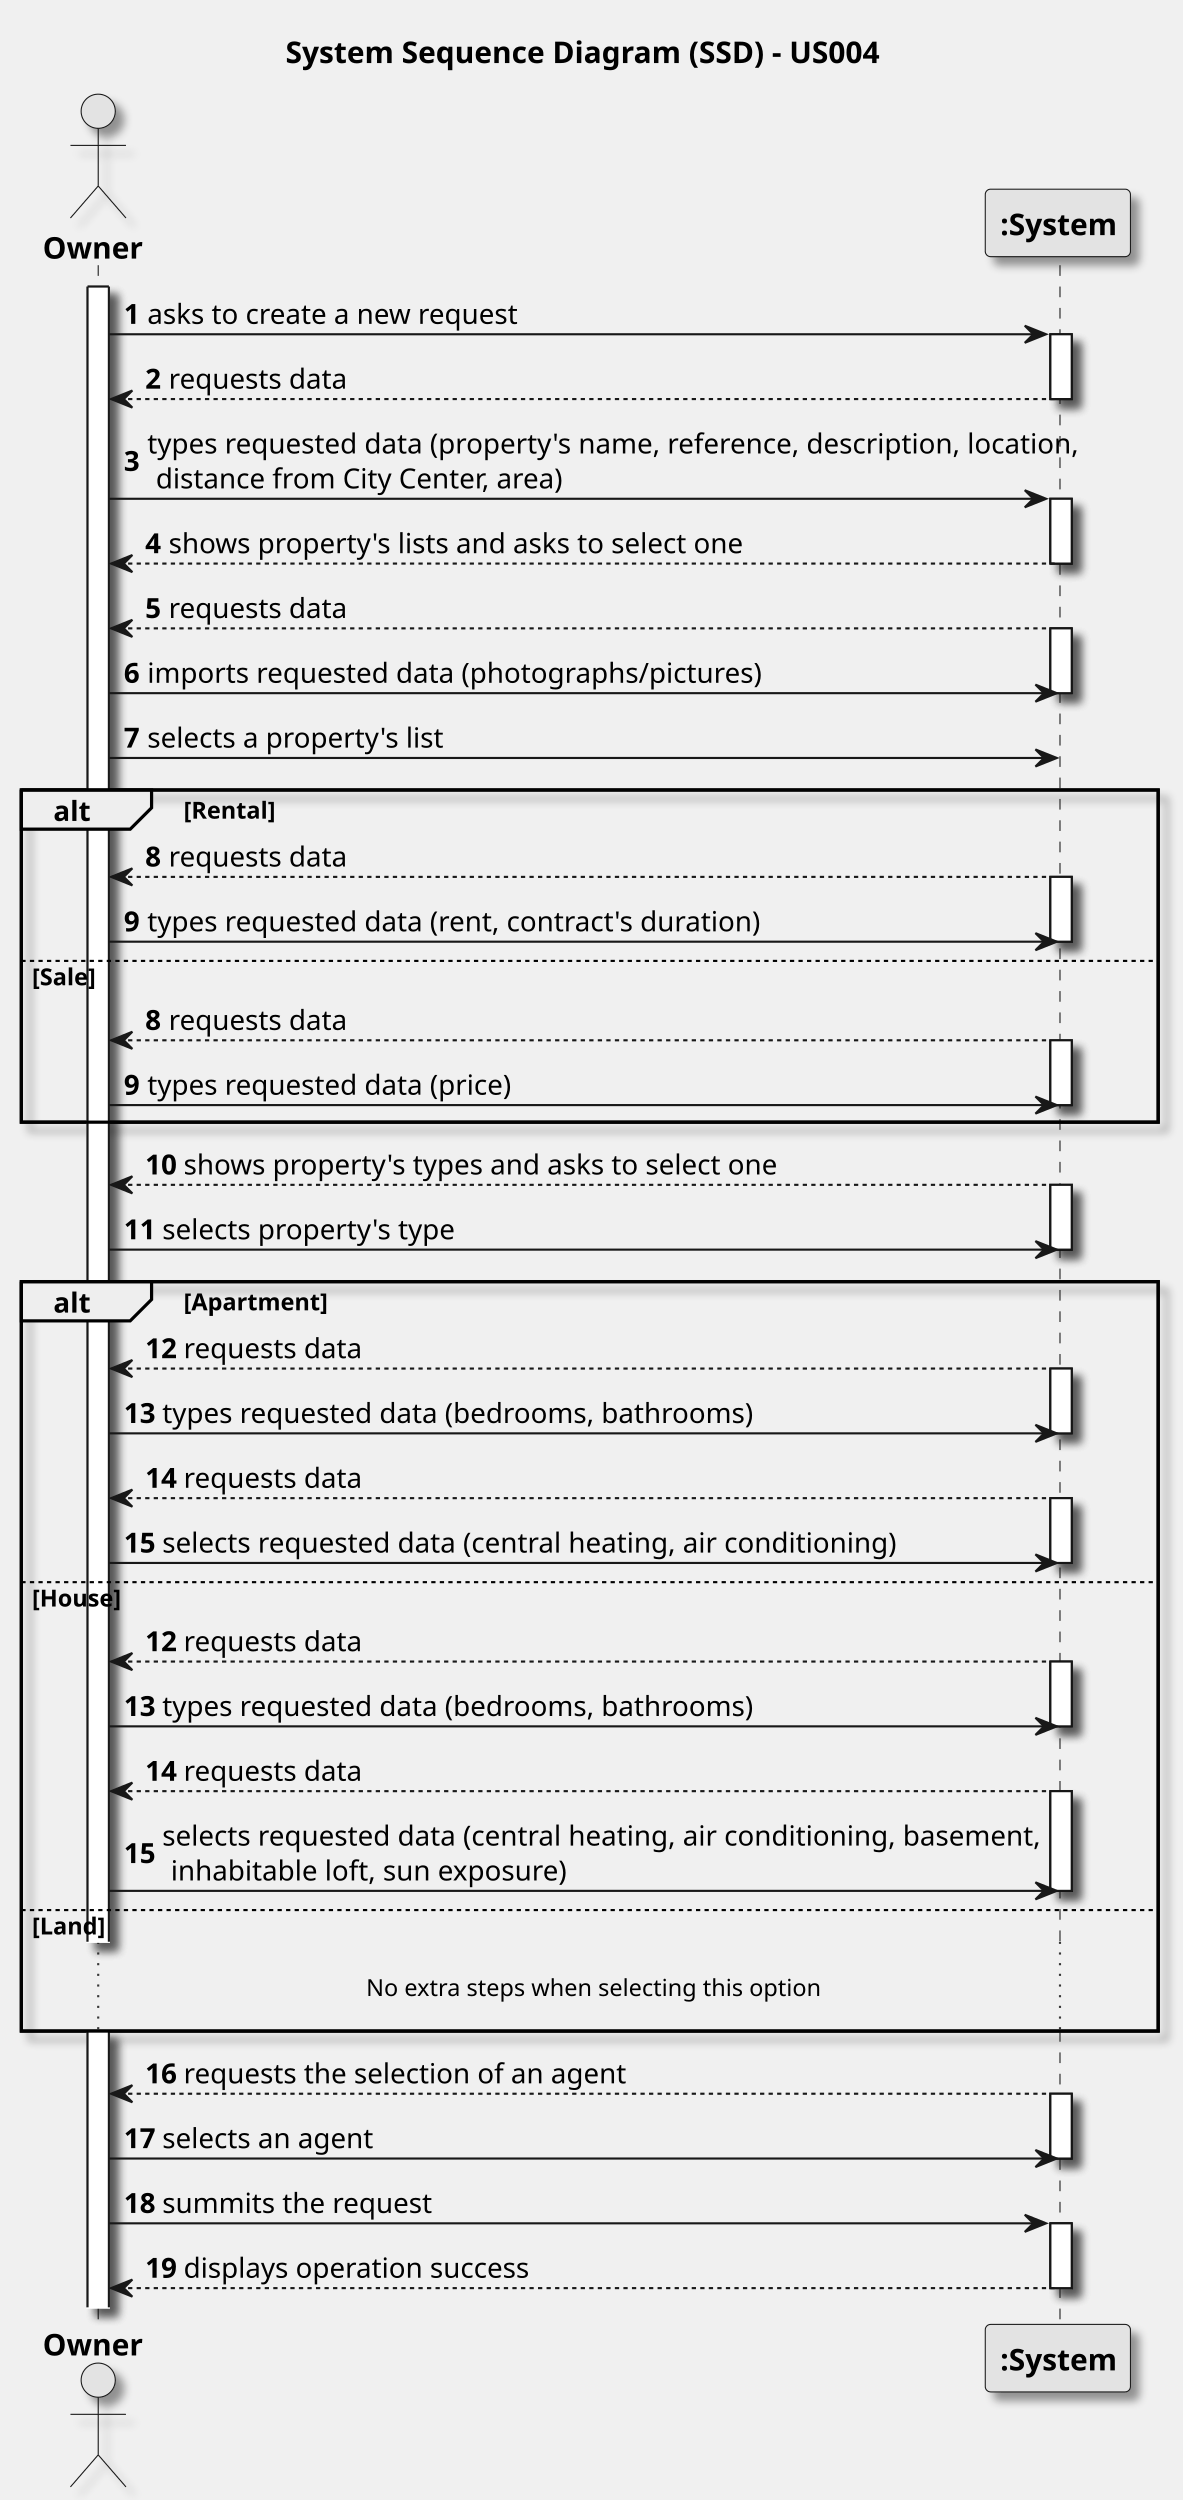
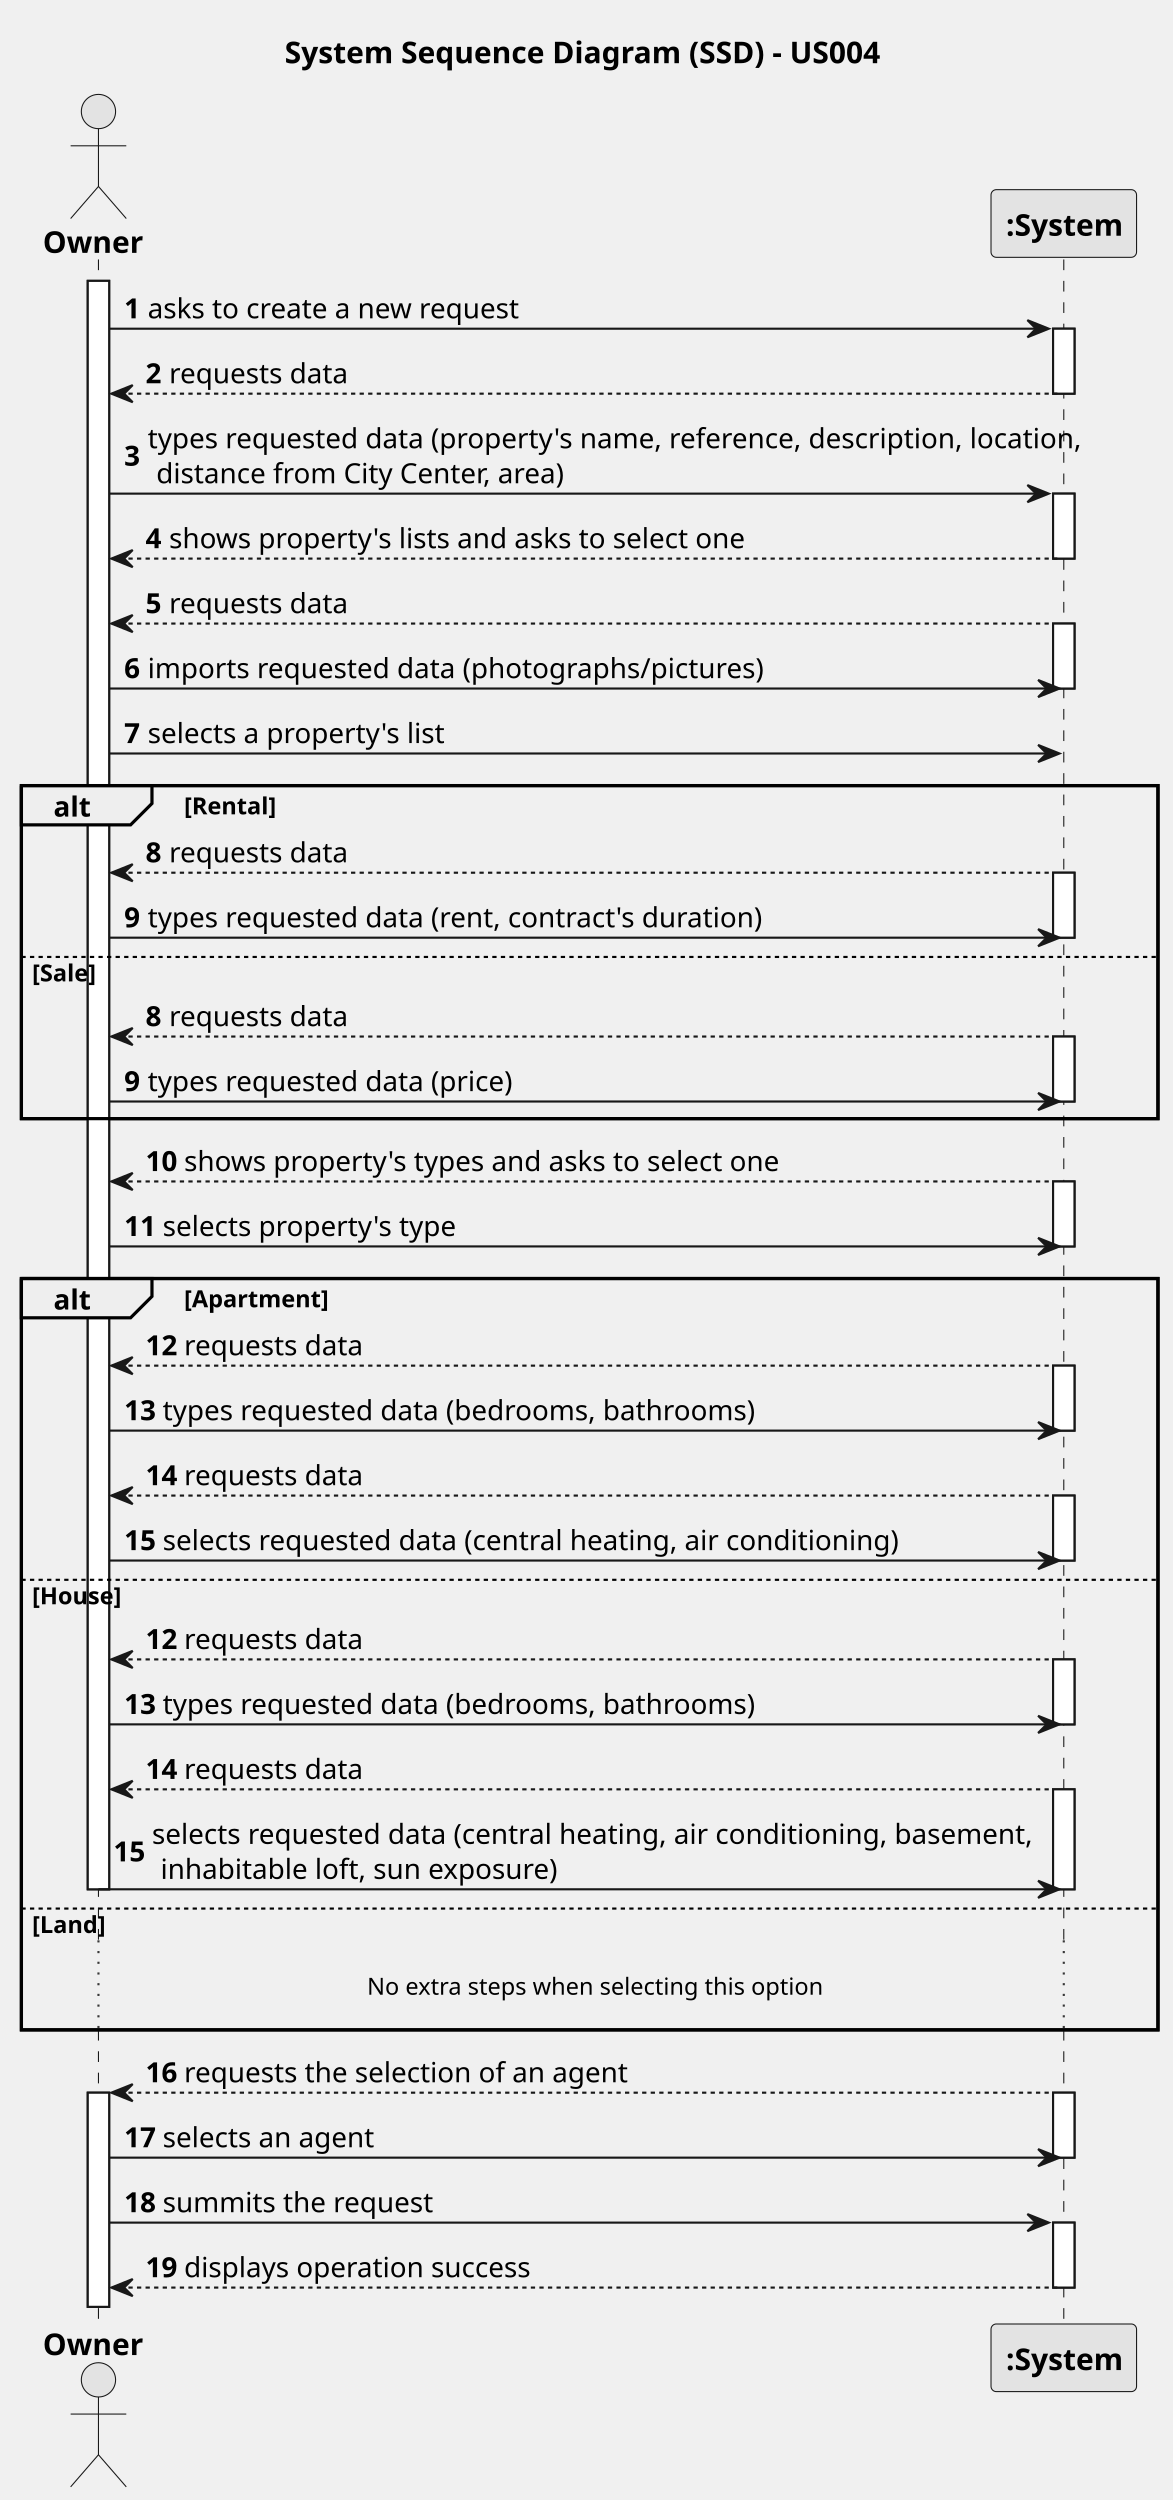
- <svg xmlns="http://www.w3.org/2000/svg" contentStyleType="text/css" height="1171px" preserveAspectRatio="none" style="width:554px;height:1171px;background:#FFFFFF;" version="1.1" viewBox="0 0 554 1171" width="554px" zoomAndPan="magnify">
-   <defs>
-     <filter height="300%" id="fxqrnhuub08ok" width="300%" x="-1" y="-1">
-       <feGaussianBlur result="blurOut" stdDeviation="2.0" />
-       <feColorMatrix in="blurOut" result="blurOut2" type="matrix" values="0 0 0 0 0 0 0 0 0 0 0 0 0 0 0 0 0 0 .4 0" />
-       <feOffset dx="4.0" dy="4.0" in="blurOut2" result="blurOut3" />
-       <feBlend in="SourceGraphic" in2="blurOut3" mode="normal" />
-     </filter>
-   </defs>
+ <svg xmlns="http://www.w3.org/2000/svg" contentStyleType="text/css" height="1168px" preserveAspectRatio="none" style="width:548px;height:1168px;background:#FFFFFF;" version="1.1" viewBox="0 0 548 1168" width="548px" zoomAndPan="magnify">
+   <defs />
  <g>
-     <text fill="#000000" font-family="sans-serif" font-size="14" font-weight="bold" lengthAdjust="spacing" textLength="284" x="133.75" y="29.533">System Sequence Diagram (SSD) - US004</text>
-     <rect fill="#FFFFFF" filter="url(#fxqrnhuub08ok)" height="775.297" style="stroke:#FFFFFF;stroke-width:1.0;" width="10" x="41" y="134.219" />
-     <line style="stroke:#181818;stroke-width:1.0;" x1="41" x2="41" y1="134.219" y2="909.516" />
-     <line style="stroke:#181818;stroke-width:1.0;" x1="51" x2="51" y1="134.219" y2="909.516" />
-     <line style="stroke:#181818;stroke-width:1.0;" x1="41" x2="51" y1="134.219" y2="134.219" />
-     <rect fill="#FFFFFF" filter="url(#fxqrnhuub08ok)" height="129.406" style="stroke:#FFFFFF;stroke-width:1.0;" width="10" x="41" y="951.352" />
-     <line style="stroke:#181818;stroke-width:1.0;" x1="41" x2="41" y1="951.352" y2="1080.758" />
-     <line style="stroke:#181818;stroke-width:1.0;" x1="51" x2="51" y1="951.352" y2="1080.758" />
-     <rect fill="#FFFFFF" filter="url(#fxqrnhuub08ok)" height="30.352" style="stroke:#181818;stroke-width:1.0;" width="10" x="492" y="156.57" />
-     <rect fill="#FFFFFF" filter="url(#fxqrnhuub08ok)" height="30.352" style="stroke:#181818;stroke-width:1.0;" width="10" x="492" y="233.625" />
-     <rect fill="#FFFFFF" filter="url(#fxqrnhuub08ok)" height="30.352" style="stroke:#181818;stroke-width:1.0;" width="10" x="492" y="294.328" />
-     <rect fill="#FFFFFF" filter="url(#fxqrnhuub08ok)" height="30.352" style="stroke:#181818;stroke-width:1.0;" width="10" x="492" y="410.734" />
-     <rect fill="#FFFFFF" filter="url(#fxqrnhuub08ok)" height="30.352" style="stroke:#181818;stroke-width:1.0;" width="10" x="492" y="487.273" />
-     <rect fill="#FFFFFF" filter="url(#fxqrnhuub08ok)" height="30.352" style="stroke:#181818;stroke-width:1.0;" width="10" x="492" y="554.977" />
-     <rect fill="#FFFFFF" filter="url(#fxqrnhuub08ok)" height="30.352" style="stroke:#181818;stroke-width:1.0;" width="10" x="492" y="641.031" />
-     <rect fill="#FFFFFF" filter="url(#fxqrnhuub08ok)" height="30.352" style="stroke:#181818;stroke-width:1.0;" width="10" x="492" y="701.734" />
-     <rect fill="#FFFFFF" filter="url(#fxqrnhuub08ok)" height="30.352" style="stroke:#181818;stroke-width:1.0;" width="10" x="492" y="778.273" />
-     <rect fill="#FFFFFF" filter="url(#fxqrnhuub08ok)" height="46.703" style="stroke:#181818;stroke-width:1.0;" width="10" x="492" y="838.977" />
-     <rect fill="#FFFFFF" filter="url(#fxqrnhuub08ok)" height="30.352" style="stroke:#181818;stroke-width:1.0;" width="10" x="492" y="980.703" />
-     <rect fill="#FFFFFF" filter="url(#fxqrnhuub08ok)" height="30.352" style="stroke:#181818;stroke-width:1.0;" width="10" x="492" y="1041.406" />
-     <rect fill="none" filter="url(#fxqrnhuub08ok)" height="155.594" style="stroke:#000000;stroke-width:1.5;" width="532.5" x="10" y="370.031" />
-     <rect fill="none" filter="url(#fxqrnhuub08ok)" height="351.023" style="stroke:#000000;stroke-width:1.5;" width="532.5" x="10" y="600.328" />
-     <line style="stroke:#181818;stroke-width:0.5;stroke-dasharray:5.0,5.0;" x1="46" x2="46" y1="124.219" y2="909.516" />
-     <line style="stroke:#383838;stroke-width:1.0;stroke-dasharray:1.0,4.0;" x1="46" x2="46" y1="909.516" y2="951.352" />
-     <line style="stroke:#181818;stroke-width:0.5;stroke-dasharray:5.0,5.0;" x1="46" x2="46" y1="951.352" y2="1089.758" />
-     <line style="stroke:#181818;stroke-width:0.5;stroke-dasharray:5.0,5.0;" x1="496.5" x2="496.5" y1="124.219" y2="909.516" />
-     <line style="stroke:#383838;stroke-width:1.0;stroke-dasharray:1.0,4.0;" x1="496.5" x2="496.5" y1="909.516" y2="951.352" />
-     <line style="stroke:#181818;stroke-width:0.5;stroke-dasharray:5.0,5.0;" x1="496.5" x2="496.5" y1="951.352" y2="1089.758" />
-     <text fill="#000000" font-family="sans-serif" font-size="14" font-weight="bold" lengthAdjust="spacing" textLength="46" x="20" y="121.143">Owner</text>
-     <ellipse cx="46" cy="52.109" fill="#E3E3E3" filter="url(#fxqrnhuub08ok)" rx="8" ry="8" style="stroke:#181818;stroke-width:0.5;" />
-     <path d="M46,60.109 L46,87.109 M33,68.109 L59,68.109 M46,87.109 L33,102.109 M46,87.109 L59,102.109 " fill="none" filter="url(#fxqrnhuub08ok)" style="stroke:#181818;stroke-width:0.5;" />
-     <text fill="#000000" font-family="sans-serif" font-size="14" font-weight="bold" lengthAdjust="spacing" textLength="46" x="20" y="1103.291">Owner</text>
-     <ellipse cx="46" cy="1114.867" fill="#E3E3E3" filter="url(#fxqrnhuub08ok)" rx="8" ry="8" style="stroke:#181818;stroke-width:0.5;" />
-     <path d="M46,1122.867 L46,1149.867 M33,1130.867 L59,1130.867 M46,1149.867 L33,1164.867 M46,1149.867 L59,1164.867 " fill="none" filter="url(#fxqrnhuub08ok)" style="stroke:#181818;stroke-width:0.5;" />
-     <rect fill="#E3E3E3" filter="url(#fxqrnhuub08ok)" height="31.609" rx="2.5" ry="2.5" style="stroke:#181818;stroke-width:0.5;" width="68" x="461.5" y="88.609" />
-     <text fill="#000000" font-family="sans-serif" font-size="14" font-weight="bold" lengthAdjust="spacing" textLength="54" x="468.5" y="110.143">:System</text>
-     <rect fill="#E3E3E3" filter="url(#fxqrnhuub08ok)" height="31.609" rx="2.5" ry="2.5" style="stroke:#181818;stroke-width:0.5;" width="68" x="461.5" y="1088.758" />
-     <text fill="#000000" font-family="sans-serif" font-size="14" font-weight="bold" lengthAdjust="spacing" textLength="54" x="468.5" y="1110.291">:System</text>
-     <rect fill="#FFFFFF" filter="url(#fxqrnhuub08ok)" height="775.297" style="stroke:#FFFFFF;stroke-width:1.0;" width="10" x="41" y="134.219" />
-     <line style="stroke:#181818;stroke-width:1.0;" x1="41" x2="41" y1="134.219" y2="909.516" />
-     <line style="stroke:#181818;stroke-width:1.0;" x1="51" x2="51" y1="134.219" y2="909.516" />
-     <line style="stroke:#181818;stroke-width:1.0;" x1="41" x2="51" y1="134.219" y2="134.219" />
-     <rect fill="#FFFFFF" filter="url(#fxqrnhuub08ok)" height="129.406" style="stroke:#FFFFFF;stroke-width:1.0;" width="10" x="41" y="951.352" />
-     <line style="stroke:#181818;stroke-width:1.0;" x1="41" x2="41" y1="951.352" y2="1080.758" />
-     <line style="stroke:#181818;stroke-width:1.0;" x1="51" x2="51" y1="951.352" y2="1080.758" />
-     <rect fill="#FFFFFF" filter="url(#fxqrnhuub08ok)" height="30.352" style="stroke:#181818;stroke-width:1.0;" width="10" x="492" y="156.57" />
-     <rect fill="#FFFFFF" filter="url(#fxqrnhuub08ok)" height="30.352" style="stroke:#181818;stroke-width:1.0;" width="10" x="492" y="233.625" />
-     <rect fill="#FFFFFF" filter="url(#fxqrnhuub08ok)" height="30.352" style="stroke:#181818;stroke-width:1.0;" width="10" x="492" y="294.328" />
-     <rect fill="#FFFFFF" filter="url(#fxqrnhuub08ok)" height="30.352" style="stroke:#181818;stroke-width:1.0;" width="10" x="492" y="410.734" />
-     <rect fill="#FFFFFF" filter="url(#fxqrnhuub08ok)" height="30.352" style="stroke:#181818;stroke-width:1.0;" width="10" x="492" y="487.273" />
-     <rect fill="#FFFFFF" filter="url(#fxqrnhuub08ok)" height="30.352" style="stroke:#181818;stroke-width:1.0;" width="10" x="492" y="554.977" />
-     <rect fill="#FFFFFF" filter="url(#fxqrnhuub08ok)" height="30.352" style="stroke:#181818;stroke-width:1.0;" width="10" x="492" y="641.031" />
-     <rect fill="#FFFFFF" filter="url(#fxqrnhuub08ok)" height="30.352" style="stroke:#181818;stroke-width:1.0;" width="10" x="492" y="701.734" />
-     <rect fill="#FFFFFF" filter="url(#fxqrnhuub08ok)" height="30.352" style="stroke:#181818;stroke-width:1.0;" width="10" x="492" y="778.273" />
-     <rect fill="#FFFFFF" filter="url(#fxqrnhuub08ok)" height="46.703" style="stroke:#181818;stroke-width:1.0;" width="10" x="492" y="838.977" />
-     <rect fill="#FFFFFF" filter="url(#fxqrnhuub08ok)" height="30.352" style="stroke:#181818;stroke-width:1.0;" width="10" x="492" y="980.703" />
-     <rect fill="#FFFFFF" filter="url(#fxqrnhuub08ok)" height="30.352" style="stroke:#181818;stroke-width:1.0;" width="10" x="492" y="1041.406" />
-     <polygon fill="#181818" points="480,152.57,490,156.57,480,160.57,484,156.57" style="stroke:#181818;stroke-width:1.0;" />
-     <line style="stroke:#181818;stroke-width:1.0;" x1="51" x2="486" y1="156.57" y2="156.57" />
-     <text fill="#000000" font-family="sans-serif" font-size="13" font-weight="bold" lengthAdjust="spacing" textLength="7" x="58" y="151.714">1</text>
-     <text fill="#000000" font-family="sans-serif" font-size="13" lengthAdjust="spacing" textLength="168" x="69" y="151.714">asks to create a new request</text>
-     <polygon fill="#181818" points="62,182.922,52,186.922,62,190.922,58,186.922" style="stroke:#181818;stroke-width:1.0;" />
-     <line style="stroke:#181818;stroke-width:1.0;stroke-dasharray:2.0,2.0;" x1="56" x2="496" y1="186.922" y2="186.922" />
-     <text fill="#000000" font-family="sans-serif" font-size="13" font-weight="bold" lengthAdjust="spacing" textLength="7" x="68" y="182.065">2</text>
-     <text fill="#000000" font-family="sans-serif" font-size="13" lengthAdjust="spacing" textLength="79" x="79" y="182.065">requests data</text>
-     <polygon fill="#181818" points="480,229.625,490,233.625,480,237.625,484,233.625" style="stroke:#181818;stroke-width:1.0;" />
-     <line style="stroke:#181818;stroke-width:1.0;" x1="51" x2="486" y1="233.625" y2="233.625" />
-     <text fill="#000000" font-family="sans-serif" font-size="13" font-weight="bold" lengthAdjust="spacing" textLength="7" x="58" y="220.593">3</text>
-     <text fill="#000000" font-family="sans-serif" font-size="13" lengthAdjust="spacing" textLength="411" x="69" y="212.417">types requested data (property's name, reference, description, location,</text>
-     <text fill="#000000" font-family="sans-serif" font-size="13" lengthAdjust="spacing" textLength="184" x="73" y="228.769">distance from City Center, area)</text>
-     <polygon fill="#181818" points="62,259.977,52,263.977,62,267.977,58,263.977" style="stroke:#181818;stroke-width:1.0;" />
-     <line style="stroke:#181818;stroke-width:1.0;stroke-dasharray:2.0,2.0;" x1="56" x2="496" y1="263.977" y2="263.977" />
-     <text fill="#000000" font-family="sans-serif" font-size="13" font-weight="bold" lengthAdjust="spacing" textLength="7" x="68" y="259.12">4</text>
-     <text fill="#000000" font-family="sans-serif" font-size="13" lengthAdjust="spacing" textLength="261" x="79" y="259.12">shows property's lists and asks to select one</text>
-     <polygon fill="#181818" points="62,290.328,52,294.328,62,298.328,58,294.328" style="stroke:#181818;stroke-width:1.0;" />
-     <line style="stroke:#181818;stroke-width:1.0;stroke-dasharray:2.0,2.0;" x1="56" x2="491" y1="294.328" y2="294.328" />
-     <text fill="#000000" font-family="sans-serif" font-size="13" font-weight="bold" lengthAdjust="spacing" textLength="7" x="68" y="289.472">5</text>
-     <text fill="#000000" font-family="sans-serif" font-size="13" lengthAdjust="spacing" textLength="79" x="79" y="289.472">requests data</text>
-     <polygon fill="#181818" points="485,320.68,495,324.68,485,328.68,489,324.68" style="stroke:#181818;stroke-width:1.0;" />
-     <line style="stroke:#181818;stroke-width:1.0;" x1="51" x2="491" y1="324.68" y2="324.68" />
-     <text fill="#000000" font-family="sans-serif" font-size="13" font-weight="bold" lengthAdjust="spacing" textLength="7" x="58" y="319.823">6</text>
-     <text fill="#000000" font-family="sans-serif" font-size="13" lengthAdjust="spacing" textLength="266" x="69" y="319.823">imports requested data (photographs/pictures)</text>
-     <polygon fill="#181818" points="485,351.031,495,355.031,485,359.031,489,355.031" style="stroke:#181818;stroke-width:1.0;" />
-     <line style="stroke:#181818;stroke-width:1.0;" x1="51" x2="491" y1="355.031" y2="355.031" />
-     <text fill="#000000" font-family="sans-serif" font-size="13" font-weight="bold" lengthAdjust="spacing" textLength="7" x="58" y="350.175">7</text>
-     <text fill="#000000" font-family="sans-serif" font-size="13" lengthAdjust="spacing" textLength="134" x="69" y="350.175">selects a property's list</text>
-     <path d="M10,370.031 L71,370.031 L71,378.383 L61,388.383 L10,388.383 L10,370.031 " fill="#EEEEEE" style="stroke:#000000;stroke-width:1.5;" />
-     <rect fill="none" height="155.594" style="stroke:#000000;stroke-width:1.5;" width="532.5" x="10" y="370.031" />
-     <text fill="#000000" font-family="sans-serif" font-size="13" font-weight="bold" lengthAdjust="spacing" textLength="16" x="25" y="384.526">alt</text>
-     <text fill="#000000" font-family="sans-serif" font-size="11" font-weight="bold" lengthAdjust="spacing" textLength="42" x="86" y="383.45">[Rental]</text>
-     <polygon fill="#181818" points="62,406.734,52,410.734,62,414.734,58,410.734" style="stroke:#181818;stroke-width:1.0;" />
-     <line style="stroke:#181818;stroke-width:1.0;stroke-dasharray:2.0,2.0;" x1="56" x2="491" y1="410.734" y2="410.734" />
-     <text fill="#000000" font-family="sans-serif" font-size="13" font-weight="bold" lengthAdjust="spacing" textLength="7" x="68" y="405.878">8</text>
-     <text fill="#000000" font-family="sans-serif" font-size="13" lengthAdjust="spacing" textLength="79" x="79" y="405.878">requests data</text>
-     <polygon fill="#181818" points="485,437.086,495,441.086,485,445.086,489,441.086" style="stroke:#181818;stroke-width:1.0;" />
-     <line style="stroke:#181818;stroke-width:1.0;" x1="51" x2="491" y1="441.086" y2="441.086" />
-     <text fill="#000000" font-family="sans-serif" font-size="13" font-weight="bold" lengthAdjust="spacing" textLength="7" x="58" y="436.229">9</text>
-     <text fill="#000000" font-family="sans-serif" font-size="13" lengthAdjust="spacing" textLength="270" x="69" y="436.229">types requested data (rent, contract's duration)</text>
-     <line style="stroke:#000000;stroke-width:1.0;stroke-dasharray:2.0,2.0;" x1="10" x2="542.5" y1="450.086" y2="450.086" />
-     <text fill="#000000" font-family="sans-serif" font-size="11" font-weight="bold" lengthAdjust="spacing" textLength="31" x="15" y="461.505">[Sale]</text>
-     <polygon fill="#181818" points="62,483.273,52,487.273,62,491.273,58,487.273" style="stroke:#181818;stroke-width:1.0;" />
-     <line style="stroke:#181818;stroke-width:1.0;stroke-dasharray:2.0,2.0;" x1="56" x2="491" y1="487.273" y2="487.273" />
-     <text fill="#000000" font-family="sans-serif" font-size="13" font-weight="bold" lengthAdjust="spacing" textLength="7" x="68" y="482.417">8</text>
-     <text fill="#000000" font-family="sans-serif" font-size="13" lengthAdjust="spacing" textLength="79" x="79" y="482.417">requests data</text>
-     <polygon fill="#181818" points="485,513.625,495,517.625,485,521.625,489,517.625" style="stroke:#181818;stroke-width:1.0;" />
-     <line style="stroke:#181818;stroke-width:1.0;" x1="51" x2="491" y1="517.625" y2="517.625" />
-     <text fill="#000000" font-family="sans-serif" font-size="13" font-weight="bold" lengthAdjust="spacing" textLength="7" x="58" y="512.769">9</text>
-     <text fill="#000000" font-family="sans-serif" font-size="13" lengthAdjust="spacing" textLength="162" x="69" y="512.769">types requested data (price)</text>
-     <polygon fill="#181818" points="62,550.977,52,554.977,62,558.977,58,554.977" style="stroke:#181818;stroke-width:1.0;" />
-     <line style="stroke:#181818;stroke-width:1.0;stroke-dasharray:2.0,2.0;" x1="56" x2="491" y1="554.977" y2="554.977" />
-     <text fill="#000000" font-family="sans-serif" font-size="13" font-weight="bold" lengthAdjust="spacing" textLength="14" x="68" y="550.12">10</text>
-     <text fill="#000000" font-family="sans-serif" font-size="13" lengthAdjust="spacing" textLength="269" x="86" y="550.12">shows property's types and asks to select one</text>
-     <polygon fill="#181818" points="485,581.328,495,585.328,485,589.328,489,585.328" style="stroke:#181818;stroke-width:1.0;" />
-     <line style="stroke:#181818;stroke-width:1.0;" x1="51" x2="491" y1="585.328" y2="585.328" />
-     <text fill="#000000" font-family="sans-serif" font-size="13" font-weight="bold" lengthAdjust="spacing" textLength="14" x="58" y="580.472">11</text>
-     <text fill="#000000" font-family="sans-serif" font-size="13" lengthAdjust="spacing" textLength="131" x="76" y="580.472">selects property's type</text>
-     <path d="M10,600.328 L71,600.328 L71,608.68 L61,618.68 L10,618.68 L10,600.328 " fill="#EEEEEE" style="stroke:#000000;stroke-width:1.5;" />
-     <rect fill="none" height="351.023" style="stroke:#000000;stroke-width:1.5;" width="532.5" x="10" y="600.328" />
-     <text fill="#000000" font-family="sans-serif" font-size="13" font-weight="bold" lengthAdjust="spacing" textLength="16" x="25" y="614.823">alt</text>
-     <text fill="#000000" font-family="sans-serif" font-size="11" font-weight="bold" lengthAdjust="spacing" textLength="67" x="86" y="613.747">[Apartment]</text>
-     <polygon fill="#181818" points="62,637.031,52,641.031,62,645.031,58,641.031" style="stroke:#181818;stroke-width:1.0;" />
-     <line style="stroke:#181818;stroke-width:1.0;stroke-dasharray:2.0,2.0;" x1="56" x2="491" y1="641.031" y2="641.031" />
-     <text fill="#000000" font-family="sans-serif" font-size="13" font-weight="bold" lengthAdjust="spacing" textLength="14" x="68" y="636.175">12</text>
-     <text fill="#000000" font-family="sans-serif" font-size="13" lengthAdjust="spacing" textLength="79" x="86" y="636.175">requests data</text>
-     <polygon fill="#181818" points="485,667.383,495,671.383,485,675.383,489,671.383" style="stroke:#181818;stroke-width:1.0;" />
-     <line style="stroke:#181818;stroke-width:1.0;" x1="51" x2="491" y1="671.383" y2="671.383" />
-     <text fill="#000000" font-family="sans-serif" font-size="13" font-weight="bold" lengthAdjust="spacing" textLength="14" x="58" y="666.526">13</text>
-     <text fill="#000000" font-family="sans-serif" font-size="13" lengthAdjust="spacing" textLength="260" x="76" y="666.526">types requested data (bedrooms, bathrooms)</text>
-     <polygon fill="#181818" points="62,697.734,52,701.734,62,705.734,58,701.734" style="stroke:#181818;stroke-width:1.0;" />
-     <line style="stroke:#181818;stroke-width:1.0;stroke-dasharray:2.0,2.0;" x1="56" x2="491" y1="701.734" y2="701.734" />
-     <text fill="#000000" font-family="sans-serif" font-size="13" font-weight="bold" lengthAdjust="spacing" textLength="14" x="68" y="696.878">14</text>
-     <text fill="#000000" font-family="sans-serif" font-size="13" lengthAdjust="spacing" textLength="79" x="86" y="696.878">requests data</text>
-     <polygon fill="#181818" points="485,728.086,495,732.086,485,736.086,489,732.086" style="stroke:#181818;stroke-width:1.0;" />
-     <line style="stroke:#181818;stroke-width:1.0;" x1="51" x2="491" y1="732.086" y2="732.086" />
-     <text fill="#000000" font-family="sans-serif" font-size="13" font-weight="bold" lengthAdjust="spacing" textLength="14" x="58" y="727.23">15</text>
-     <text fill="#000000" font-family="sans-serif" font-size="13" lengthAdjust="spacing" textLength="324" x="76" y="727.23">selects requested data (central heating, air conditioning)</text>
-     <line style="stroke:#000000;stroke-width:1.0;stroke-dasharray:2.0,2.0;" x1="10" x2="542.5" y1="741.086" y2="741.086" />
-     <text fill="#000000" font-family="sans-serif" font-size="11" font-weight="bold" lengthAdjust="spacing" textLength="43" x="15" y="752.505">[House]</text>
-     <polygon fill="#181818" points="62,774.273,52,778.273,62,782.273,58,778.273" style="stroke:#181818;stroke-width:1.0;" />
-     <line style="stroke:#181818;stroke-width:1.0;stroke-dasharray:2.0,2.0;" x1="56" x2="491" y1="778.273" y2="778.273" />
-     <text fill="#000000" font-family="sans-serif" font-size="13" font-weight="bold" lengthAdjust="spacing" textLength="14" x="68" y="773.417">12</text>
-     <text fill="#000000" font-family="sans-serif" font-size="13" lengthAdjust="spacing" textLength="79" x="86" y="773.417">requests data</text>
-     <polygon fill="#181818" points="485,804.625,495,808.625,485,812.625,489,808.625" style="stroke:#181818;stroke-width:1.0;" />
-     <line style="stroke:#181818;stroke-width:1.0;" x1="51" x2="491" y1="808.625" y2="808.625" />
-     <text fill="#000000" font-family="sans-serif" font-size="13" font-weight="bold" lengthAdjust="spacing" textLength="14" x="58" y="803.769">13</text>
-     <text fill="#000000" font-family="sans-serif" font-size="13" lengthAdjust="spacing" textLength="260" x="76" y="803.769">types requested data (bedrooms, bathrooms)</text>
-     <polygon fill="#181818" points="62,834.977,52,838.977,62,842.977,58,838.977" style="stroke:#181818;stroke-width:1.0;" />
-     <line style="stroke:#181818;stroke-width:1.0;stroke-dasharray:2.0,2.0;" x1="56" x2="491" y1="838.977" y2="838.977" />
-     <text fill="#000000" font-family="sans-serif" font-size="13" font-weight="bold" lengthAdjust="spacing" textLength="14" x="68" y="834.12">14</text>
-     <text fill="#000000" font-family="sans-serif" font-size="13" lengthAdjust="spacing" textLength="79" x="86" y="834.12">requests data</text>
-     <polygon fill="#181818" points="485,881.68,495,885.68,485,889.68,489,885.68" style="stroke:#181818;stroke-width:1.0;" />
-     <line style="stroke:#181818;stroke-width:1.0;" x1="51" x2="491" y1="885.68" y2="885.68" />
-     <text fill="#000000" font-family="sans-serif" font-size="13" font-weight="bold" lengthAdjust="spacing" textLength="14" x="58" y="872.648">15</text>
-     <text fill="#000000" font-family="sans-serif" font-size="13" lengthAdjust="spacing" textLength="389" x="76" y="864.472">selects requested data (central heating, air conditioning, basement,</text>
-     <text fill="#000000" font-family="sans-serif" font-size="13" lengthAdjust="spacing" textLength="173" x="80" y="880.823">inhabitable loft, sun exposure)</text>
-     <line style="stroke:#000000;stroke-width:1.0;stroke-dasharray:2.0,2.0;" x1="10" x2="542.5" y1="894.68" y2="894.68" />
-     <text fill="#000000" font-family="sans-serif" font-size="11" font-weight="bold" lengthAdjust="spacing" textLength="35" x="15" y="906.099">[Land]</text>
-     <text fill="#000000" font-family="sans-serif" font-size="11" lengthAdjust="spacing" textLength="200" x="171.5" y="934.935">No extra steps when selecting this option</text>
-     <polygon fill="#181818" points="62,976.703,52,980.703,62,984.703,58,980.703" style="stroke:#181818;stroke-width:1.0;" />
-     <line style="stroke:#181818;stroke-width:1.0;stroke-dasharray:2.0,2.0;" x1="56" x2="491" y1="980.703" y2="980.703" />
-     <text fill="#000000" font-family="sans-serif" font-size="13" font-weight="bold" lengthAdjust="spacing" textLength="14" x="68" y="975.847">16</text>
-     <text fill="#000000" font-family="sans-serif" font-size="13" lengthAdjust="spacing" textLength="196" x="86" y="975.847">requests the selection of an agent</text>
-     <polygon fill="#181818" points="485,1007.055,495,1011.055,485,1015.055,489,1011.055" style="stroke:#181818;stroke-width:1.0;" />
-     <line style="stroke:#181818;stroke-width:1.0;" x1="51" x2="491" y1="1011.055" y2="1011.055" />
-     <text fill="#000000" font-family="sans-serif" font-size="13" font-weight="bold" lengthAdjust="spacing" textLength="14" x="58" y="1006.198">17</text>
-     <text fill="#000000" font-family="sans-serif" font-size="13" lengthAdjust="spacing" textLength="96" x="76" y="1006.198">selects an agent</text>
-     <polygon fill="#181818" points="480,1037.406,490,1041.406,480,1045.406,484,1041.406" style="stroke:#181818;stroke-width:1.0;" />
-     <line style="stroke:#181818;stroke-width:1.0;" x1="51" x2="486" y1="1041.406" y2="1041.406" />
-     <text fill="#000000" font-family="sans-serif" font-size="13" font-weight="bold" lengthAdjust="spacing" textLength="14" x="58" y="1036.55">18</text>
-     <text fill="#000000" font-family="sans-serif" font-size="13" lengthAdjust="spacing" textLength="119" x="76" y="1036.55">summits the request</text>
-     <polygon fill="#181818" points="62,1067.758,52,1071.758,62,1075.758,58,1071.758" style="stroke:#181818;stroke-width:1.0;" />
-     <line style="stroke:#181818;stroke-width:1.0;stroke-dasharray:2.0,2.0;" x1="56" x2="496" y1="1071.758" y2="1071.758" />
-     <text fill="#000000" font-family="sans-serif" font-size="13" font-weight="bold" lengthAdjust="spacing" textLength="14" x="68" y="1066.901">19</text>
-     <text fill="#000000" font-family="sans-serif" font-size="13" lengthAdjust="spacing" textLength="158" x="86" y="1066.901">displays operation success</text>
+     <text fill="#000000" font-family="sans-serif" font-size="14" font-weight="bold" lengthAdjust="spacing" textLength="284" x="133" y="29.533">System Sequence Diagram (SSD) - US004</text>
+     <rect fill="#FFFFFF" height="751.461" style="stroke:#181818;stroke-width:1.0;" width="10" x="41" y="131.219" />
+     <rect fill="#FFFFFF" height="100.055" style="stroke:#181818;stroke-width:1.0;" width="10" x="41" y="977.703" />
+     <rect fill="#FFFFFF" height="30.352" style="stroke:#181818;stroke-width:1.0;" width="10" x="492" y="153.57" />
+     <rect fill="#FFFFFF" height="30.352" style="stroke:#181818;stroke-width:1.0;" width="10" x="492" y="230.625" />
+     <rect fill="#FFFFFF" height="30.352" style="stroke:#181818;stroke-width:1.0;" width="10" x="492" y="291.328" />
+     <rect fill="#FFFFFF" height="30.352" style="stroke:#181818;stroke-width:1.0;" width="10" x="492" y="407.734" />
+     <rect fill="#FFFFFF" height="30.352" style="stroke:#181818;stroke-width:1.0;" width="10" x="492" y="484.273" />
+     <rect fill="#FFFFFF" height="30.352" style="stroke:#181818;stroke-width:1.0;" width="10" x="492" y="551.977" />
+     <rect fill="#FFFFFF" height="30.352" style="stroke:#181818;stroke-width:1.0;" width="10" x="492" y="638.031" />
+     <rect fill="#FFFFFF" height="30.352" style="stroke:#181818;stroke-width:1.0;" width="10" x="492" y="698.734" />
+     <rect fill="#FFFFFF" height="30.352" style="stroke:#181818;stroke-width:1.0;" width="10" x="492" y="775.273" />
+     <rect fill="#FFFFFF" height="46.703" style="stroke:#181818;stroke-width:1.0;" width="10" x="492" y="835.977" />
+     <rect fill="#FFFFFF" height="30.352" style="stroke:#181818;stroke-width:1.0;" width="10" x="492" y="977.703" />
+     <rect fill="#FFFFFF" height="30.352" style="stroke:#181818;stroke-width:1.0;" width="10" x="492" y="1038.406" />
+     <rect fill="none" height="155.594" style="stroke:#000000;stroke-width:1.5;" width="531" x="10" y="367.031" />
+     <rect fill="none" height="351.023" style="stroke:#000000;stroke-width:1.5;" width="531" x="10" y="597.328" />
+     <line style="stroke:#181818;stroke-width:0.5;stroke-dasharray:5.0,5.0;" x1="46" x2="46" y1="121.219" y2="906.516" />
+     <line style="stroke:#383838;stroke-width:1.0;stroke-dasharray:1.0,4.0;" x1="46" x2="46" y1="906.516" y2="948.352" />
+     <line style="stroke:#181818;stroke-width:0.5;stroke-dasharray:5.0,5.0;" x1="46" x2="46" y1="948.352" y2="1086.758" />
+     <line style="stroke:#181818;stroke-width:0.5;stroke-dasharray:5.0,5.0;" x1="497" x2="497" y1="121.219" y2="906.516" />
+     <line style="stroke:#383838;stroke-width:1.0;stroke-dasharray:1.0,4.0;" x1="497" x2="497" y1="906.516" y2="948.352" />
+     <line style="stroke:#181818;stroke-width:0.5;stroke-dasharray:5.0,5.0;" x1="497" x2="497" y1="948.352" y2="1086.758" />
+     <text fill="#000000" font-family="sans-serif" font-size="14" font-weight="bold" lengthAdjust="spacing" textLength="46" x="20" y="118.143">Owner</text>
+     <ellipse cx="46" cy="52.109" fill="#E3E3E3" rx="8" ry="8" style="stroke:#181818;stroke-width:0.5;" />
+     <path d="M46,60.109 L46,87.109 M33,68.109 L59,68.109 M46,87.109 L33,102.109 M46,87.109 L59,102.109 " fill="none" style="stroke:#181818;stroke-width:0.5;" />
+     <text fill="#000000" font-family="sans-serif" font-size="14" font-weight="bold" lengthAdjust="spacing" textLength="46" x="20" y="1100.291">Owner</text>
+     <ellipse cx="46" cy="1111.867" fill="#E3E3E3" rx="8" ry="8" style="stroke:#181818;stroke-width:0.5;" />
+     <path d="M46,1119.867 L46,1146.867 M33,1127.867 L59,1127.867 M46,1146.867 L33,1161.867 M46,1146.867 L59,1161.867 " fill="none" style="stroke:#181818;stroke-width:0.5;" />
+     <rect fill="#E3E3E3" height="31.609" rx="2.5" ry="2.5" style="stroke:#181818;stroke-width:0.5;" width="68" x="463" y="88.609" />
+     <text fill="#000000" font-family="sans-serif" font-size="14" font-weight="bold" lengthAdjust="spacing" textLength="54" x="470" y="110.143">:System</text>
+     <rect fill="#E3E3E3" height="31.609" rx="2.5" ry="2.5" style="stroke:#181818;stroke-width:0.5;" width="68" x="463" y="1085.758" />
+     <text fill="#000000" font-family="sans-serif" font-size="14" font-weight="bold" lengthAdjust="spacing" textLength="54" x="470" y="1107.291">:System</text>
+     <rect fill="#FFFFFF" height="751.461" style="stroke:#181818;stroke-width:1.0;" width="10" x="41" y="131.219" />
+     <rect fill="#FFFFFF" height="100.055" style="stroke:#181818;stroke-width:1.0;" width="10" x="41" y="977.703" />
+     <rect fill="#FFFFFF" height="30.352" style="stroke:#181818;stroke-width:1.0;" width="10" x="492" y="153.57" />
+     <rect fill="#FFFFFF" height="30.352" style="stroke:#181818;stroke-width:1.0;" width="10" x="492" y="230.625" />
+     <rect fill="#FFFFFF" height="30.352" style="stroke:#181818;stroke-width:1.0;" width="10" x="492" y="291.328" />
+     <rect fill="#FFFFFF" height="30.352" style="stroke:#181818;stroke-width:1.0;" width="10" x="492" y="407.734" />
+     <rect fill="#FFFFFF" height="30.352" style="stroke:#181818;stroke-width:1.0;" width="10" x="492" y="484.273" />
+     <rect fill="#FFFFFF" height="30.352" style="stroke:#181818;stroke-width:1.0;" width="10" x="492" y="551.977" />
+     <rect fill="#FFFFFF" height="30.352" style="stroke:#181818;stroke-width:1.0;" width="10" x="492" y="638.031" />
+     <rect fill="#FFFFFF" height="30.352" style="stroke:#181818;stroke-width:1.0;" width="10" x="492" y="698.734" />
+     <rect fill="#FFFFFF" height="30.352" style="stroke:#181818;stroke-width:1.0;" width="10" x="492" y="775.273" />
+     <rect fill="#FFFFFF" height="46.703" style="stroke:#181818;stroke-width:1.0;" width="10" x="492" y="835.977" />
+     <rect fill="#FFFFFF" height="30.352" style="stroke:#181818;stroke-width:1.0;" width="10" x="492" y="977.703" />
+     <rect fill="#FFFFFF" height="30.352" style="stroke:#181818;stroke-width:1.0;" width="10" x="492" y="1038.406" />
+     <polygon fill="#181818" points="480,149.57,490,153.57,480,157.57,484,153.57" style="stroke:#181818;stroke-width:1.0;" />
+     <line style="stroke:#181818;stroke-width:1.0;" x1="51" x2="486" y1="153.57" y2="153.57" />
+     <text fill="#000000" font-family="sans-serif" font-size="13" font-weight="bold" lengthAdjust="spacing" textLength="7" x="58" y="148.714">1</text>
+     <text fill="#000000" font-family="sans-serif" font-size="13" lengthAdjust="spacing" textLength="168" x="69" y="148.714">asks to create a new request</text>
+     <polygon fill="#181818" points="62,179.922,52,183.922,62,187.922,58,183.922" style="stroke:#181818;stroke-width:1.0;" />
+     <line style="stroke:#181818;stroke-width:1.0;stroke-dasharray:2.0,2.0;" x1="56" x2="496" y1="183.922" y2="183.922" />
+     <text fill="#000000" font-family="sans-serif" font-size="13" font-weight="bold" lengthAdjust="spacing" textLength="7" x="68" y="179.065">2</text>
+     <text fill="#000000" font-family="sans-serif" font-size="13" lengthAdjust="spacing" textLength="79" x="79" y="179.065">requests data</text>
+     <polygon fill="#181818" points="480,226.625,490,230.625,480,234.625,484,230.625" style="stroke:#181818;stroke-width:1.0;" />
+     <line style="stroke:#181818;stroke-width:1.0;" x1="51" x2="486" y1="230.625" y2="230.625" />
+     <text fill="#000000" font-family="sans-serif" font-size="13" font-weight="bold" lengthAdjust="spacing" textLength="7" x="58" y="217.593">3</text>
+     <text fill="#000000" font-family="sans-serif" font-size="13" lengthAdjust="spacing" textLength="411" x="69" y="209.417">types requested data (property's name, reference, description, location,</text>
+     <text fill="#000000" font-family="sans-serif" font-size="13" lengthAdjust="spacing" textLength="184" x="73" y="225.769">distance from City Center, area)</text>
+     <polygon fill="#181818" points="62,256.977,52,260.977,62,264.977,58,260.977" style="stroke:#181818;stroke-width:1.0;" />
+     <line style="stroke:#181818;stroke-width:1.0;stroke-dasharray:2.0,2.0;" x1="56" x2="496" y1="260.977" y2="260.977" />
+     <text fill="#000000" font-family="sans-serif" font-size="13" font-weight="bold" lengthAdjust="spacing" textLength="7" x="68" y="256.12">4</text>
+     <text fill="#000000" font-family="sans-serif" font-size="13" lengthAdjust="spacing" textLength="261" x="79" y="256.12">shows property's lists and asks to select one</text>
+     <polygon fill="#181818" points="62,287.328,52,291.328,62,295.328,58,291.328" style="stroke:#181818;stroke-width:1.0;" />
+     <line style="stroke:#181818;stroke-width:1.0;stroke-dasharray:2.0,2.0;" x1="56" x2="491" y1="291.328" y2="291.328" />
+     <text fill="#000000" font-family="sans-serif" font-size="13" font-weight="bold" lengthAdjust="spacing" textLength="7" x="68" y="286.472">5</text>
+     <text fill="#000000" font-family="sans-serif" font-size="13" lengthAdjust="spacing" textLength="79" x="79" y="286.472">requests data</text>
+     <polygon fill="#181818" points="485,317.68,495,321.68,485,325.68,489,321.68" style="stroke:#181818;stroke-width:1.0;" />
+     <line style="stroke:#181818;stroke-width:1.0;" x1="51" x2="491" y1="321.68" y2="321.68" />
+     <text fill="#000000" font-family="sans-serif" font-size="13" font-weight="bold" lengthAdjust="spacing" textLength="7" x="58" y="316.823">6</text>
+     <text fill="#000000" font-family="sans-serif" font-size="13" lengthAdjust="spacing" textLength="266" x="69" y="316.823">imports requested data (photographs/pictures)</text>
+     <polygon fill="#181818" points="485,348.031,495,352.031,485,356.031,489,352.031" style="stroke:#181818;stroke-width:1.0;" />
+     <line style="stroke:#181818;stroke-width:1.0;" x1="51" x2="491" y1="352.031" y2="352.031" />
+     <text fill="#000000" font-family="sans-serif" font-size="13" font-weight="bold" lengthAdjust="spacing" textLength="7" x="58" y="347.175">7</text>
+     <text fill="#000000" font-family="sans-serif" font-size="13" lengthAdjust="spacing" textLength="134" x="69" y="347.175">selects a property's list</text>
+     <path d="M10,367.031 L71,367.031 L71,375.383 L61,385.383 L10,385.383 L10,367.031 " fill="#EEEEEE" style="stroke:#000000;stroke-width:1.5;" />
+     <rect fill="none" height="155.594" style="stroke:#000000;stroke-width:1.5;" width="531" x="10" y="367.031" />
+     <text fill="#000000" font-family="sans-serif" font-size="13" font-weight="bold" lengthAdjust="spacing" textLength="16" x="25" y="381.526">alt</text>
+     <text fill="#000000" font-family="sans-serif" font-size="11" font-weight="bold" lengthAdjust="spacing" textLength="42" x="86" y="380.45">[Rental]</text>
+     <polygon fill="#181818" points="62,403.734,52,407.734,62,411.734,58,407.734" style="stroke:#181818;stroke-width:1.0;" />
+     <line style="stroke:#181818;stroke-width:1.0;stroke-dasharray:2.0,2.0;" x1="56" x2="491" y1="407.734" y2="407.734" />
+     <text fill="#000000" font-family="sans-serif" font-size="13" font-weight="bold" lengthAdjust="spacing" textLength="7" x="68" y="402.878">8</text>
+     <text fill="#000000" font-family="sans-serif" font-size="13" lengthAdjust="spacing" textLength="79" x="79" y="402.878">requests data</text>
+     <polygon fill="#181818" points="485,434.086,495,438.086,485,442.086,489,438.086" style="stroke:#181818;stroke-width:1.0;" />
+     <line style="stroke:#181818;stroke-width:1.0;" x1="51" x2="491" y1="438.086" y2="438.086" />
+     <text fill="#000000" font-family="sans-serif" font-size="13" font-weight="bold" lengthAdjust="spacing" textLength="7" x="58" y="433.229">9</text>
+     <text fill="#000000" font-family="sans-serif" font-size="13" lengthAdjust="spacing" textLength="270" x="69" y="433.229">types requested data (rent, contract's duration)</text>
+     <line style="stroke:#000000;stroke-width:1.0;stroke-dasharray:2.0,2.0;" x1="10" x2="541" y1="447.086" y2="447.086" />
+     <text fill="#000000" font-family="sans-serif" font-size="11" font-weight="bold" lengthAdjust="spacing" textLength="31" x="15" y="458.505">[Sale]</text>
+     <polygon fill="#181818" points="62,480.273,52,484.273,62,488.273,58,484.273" style="stroke:#181818;stroke-width:1.0;" />
+     <line style="stroke:#181818;stroke-width:1.0;stroke-dasharray:2.0,2.0;" x1="56" x2="491" y1="484.273" y2="484.273" />
+     <text fill="#000000" font-family="sans-serif" font-size="13" font-weight="bold" lengthAdjust="spacing" textLength="7" x="68" y="479.417">8</text>
+     <text fill="#000000" font-family="sans-serif" font-size="13" lengthAdjust="spacing" textLength="79" x="79" y="479.417">requests data</text>
+     <polygon fill="#181818" points="485,510.625,495,514.625,485,518.625,489,514.625" style="stroke:#181818;stroke-width:1.0;" />
+     <line style="stroke:#181818;stroke-width:1.0;" x1="51" x2="491" y1="514.625" y2="514.625" />
+     <text fill="#000000" font-family="sans-serif" font-size="13" font-weight="bold" lengthAdjust="spacing" textLength="7" x="58" y="509.769">9</text>
+     <text fill="#000000" font-family="sans-serif" font-size="13" lengthAdjust="spacing" textLength="162" x="69" y="509.769">types requested data (price)</text>
+     <polygon fill="#181818" points="62,547.977,52,551.977,62,555.977,58,551.977" style="stroke:#181818;stroke-width:1.0;" />
+     <line style="stroke:#181818;stroke-width:1.0;stroke-dasharray:2.0,2.0;" x1="56" x2="491" y1="551.977" y2="551.977" />
+     <text fill="#000000" font-family="sans-serif" font-size="13" font-weight="bold" lengthAdjust="spacing" textLength="14" x="68" y="547.12">10</text>
+     <text fill="#000000" font-family="sans-serif" font-size="13" lengthAdjust="spacing" textLength="269" x="86" y="547.12">shows property's types and asks to select one</text>
+     <polygon fill="#181818" points="485,578.328,495,582.328,485,586.328,489,582.328" style="stroke:#181818;stroke-width:1.0;" />
+     <line style="stroke:#181818;stroke-width:1.0;" x1="51" x2="491" y1="582.328" y2="582.328" />
+     <text fill="#000000" font-family="sans-serif" font-size="13" font-weight="bold" lengthAdjust="spacing" textLength="14" x="58" y="577.472">11</text>
+     <text fill="#000000" font-family="sans-serif" font-size="13" lengthAdjust="spacing" textLength="131" x="76" y="577.472">selects property's type</text>
+     <path d="M10,597.328 L71,597.328 L71,605.68 L61,615.68 L10,615.68 L10,597.328 " fill="#EEEEEE" style="stroke:#000000;stroke-width:1.5;" />
+     <rect fill="none" height="351.023" style="stroke:#000000;stroke-width:1.5;" width="531" x="10" y="597.328" />
+     <text fill="#000000" font-family="sans-serif" font-size="13" font-weight="bold" lengthAdjust="spacing" textLength="16" x="25" y="611.823">alt</text>
+     <text fill="#000000" font-family="sans-serif" font-size="11" font-weight="bold" lengthAdjust="spacing" textLength="67" x="86" y="610.747">[Apartment]</text>
+     <polygon fill="#181818" points="62,634.031,52,638.031,62,642.031,58,638.031" style="stroke:#181818;stroke-width:1.0;" />
+     <line style="stroke:#181818;stroke-width:1.0;stroke-dasharray:2.0,2.0;" x1="56" x2="491" y1="638.031" y2="638.031" />
+     <text fill="#000000" font-family="sans-serif" font-size="13" font-weight="bold" lengthAdjust="spacing" textLength="14" x="68" y="633.175">12</text>
+     <text fill="#000000" font-family="sans-serif" font-size="13" lengthAdjust="spacing" textLength="79" x="86" y="633.175">requests data</text>
+     <polygon fill="#181818" points="485,664.383,495,668.383,485,672.383,489,668.383" style="stroke:#181818;stroke-width:1.0;" />
+     <line style="stroke:#181818;stroke-width:1.0;" x1="51" x2="491" y1="668.383" y2="668.383" />
+     <text fill="#000000" font-family="sans-serif" font-size="13" font-weight="bold" lengthAdjust="spacing" textLength="14" x="58" y="663.526">13</text>
+     <text fill="#000000" font-family="sans-serif" font-size="13" lengthAdjust="spacing" textLength="260" x="76" y="663.526">types requested data (bedrooms, bathrooms)</text>
+     <polygon fill="#181818" points="62,694.734,52,698.734,62,702.734,58,698.734" style="stroke:#181818;stroke-width:1.0;" />
+     <line style="stroke:#181818;stroke-width:1.0;stroke-dasharray:2.0,2.0;" x1="56" x2="491" y1="698.734" y2="698.734" />
+     <text fill="#000000" font-family="sans-serif" font-size="13" font-weight="bold" lengthAdjust="spacing" textLength="14" x="68" y="693.878">14</text>
+     <text fill="#000000" font-family="sans-serif" font-size="13" lengthAdjust="spacing" textLength="79" x="86" y="693.878">requests data</text>
+     <polygon fill="#181818" points="485,725.086,495,729.086,485,733.086,489,729.086" style="stroke:#181818;stroke-width:1.0;" />
+     <line style="stroke:#181818;stroke-width:1.0;" x1="51" x2="491" y1="729.086" y2="729.086" />
+     <text fill="#000000" font-family="sans-serif" font-size="13" font-weight="bold" lengthAdjust="spacing" textLength="14" x="58" y="724.23">15</text>
+     <text fill="#000000" font-family="sans-serif" font-size="13" lengthAdjust="spacing" textLength="324" x="76" y="724.23">selects requested data (central heating, air conditioning)</text>
+     <line style="stroke:#000000;stroke-width:1.0;stroke-dasharray:2.0,2.0;" x1="10" x2="541" y1="738.086" y2="738.086" />
+     <text fill="#000000" font-family="sans-serif" font-size="11" font-weight="bold" lengthAdjust="spacing" textLength="43" x="15" y="749.505">[House]</text>
+     <polygon fill="#181818" points="62,771.273,52,775.273,62,779.273,58,775.273" style="stroke:#181818;stroke-width:1.0;" />
+     <line style="stroke:#181818;stroke-width:1.0;stroke-dasharray:2.0,2.0;" x1="56" x2="491" y1="775.273" y2="775.273" />
+     <text fill="#000000" font-family="sans-serif" font-size="13" font-weight="bold" lengthAdjust="spacing" textLength="14" x="68" y="770.417">12</text>
+     <text fill="#000000" font-family="sans-serif" font-size="13" lengthAdjust="spacing" textLength="79" x="86" y="770.417">requests data</text>
+     <polygon fill="#181818" points="485,801.625,495,805.625,485,809.625,489,805.625" style="stroke:#181818;stroke-width:1.0;" />
+     <line style="stroke:#181818;stroke-width:1.0;" x1="51" x2="491" y1="805.625" y2="805.625" />
+     <text fill="#000000" font-family="sans-serif" font-size="13" font-weight="bold" lengthAdjust="spacing" textLength="14" x="58" y="800.769">13</text>
+     <text fill="#000000" font-family="sans-serif" font-size="13" lengthAdjust="spacing" textLength="260" x="76" y="800.769">types requested data (bedrooms, bathrooms)</text>
+     <polygon fill="#181818" points="62,831.977,52,835.977,62,839.977,58,835.977" style="stroke:#181818;stroke-width:1.0;" />
+     <line style="stroke:#181818;stroke-width:1.0;stroke-dasharray:2.0,2.0;" x1="56" x2="491" y1="835.977" y2="835.977" />
+     <text fill="#000000" font-family="sans-serif" font-size="13" font-weight="bold" lengthAdjust="spacing" textLength="14" x="68" y="831.12">14</text>
+     <text fill="#000000" font-family="sans-serif" font-size="13" lengthAdjust="spacing" textLength="79" x="86" y="831.12">requests data</text>
+     <polygon fill="#181818" points="485,878.68,495,882.68,485,886.68,489,882.68" style="stroke:#181818;stroke-width:1.0;" />
+     <line style="stroke:#181818;stroke-width:1.0;" x1="46" x2="491" y1="882.68" y2="882.68" />
+     <text fill="#000000" font-family="sans-serif" font-size="13" font-weight="bold" lengthAdjust="spacing" textLength="14" x="53" y="869.648">15</text>
+     <text fill="#000000" font-family="sans-serif" font-size="13" lengthAdjust="spacing" textLength="389" x="71" y="861.472">selects requested data (central heating, air conditioning, basement,</text>
+     <text fill="#000000" font-family="sans-serif" font-size="13" lengthAdjust="spacing" textLength="173" x="75" y="877.823">inhabitable loft, sun exposure)</text>
+     <line style="stroke:#000000;stroke-width:1.0;stroke-dasharray:2.0,2.0;" x1="10" x2="541" y1="891.68" y2="891.68" />
+     <text fill="#000000" font-family="sans-serif" font-size="11" font-weight="bold" lengthAdjust="spacing" textLength="35" x="15" y="903.099">[Land]</text>
+     <text fill="#000000" font-family="sans-serif" font-size="11" lengthAdjust="spacing" textLength="200" x="171.5" y="931.935">No extra steps when selecting this option</text>
+     <polygon fill="#181818" points="62,973.703,52,977.703,62,981.703,58,977.703" style="stroke:#181818;stroke-width:1.0;" />
+     <line style="stroke:#181818;stroke-width:1.0;stroke-dasharray:2.0,2.0;" x1="56" x2="491" y1="977.703" y2="977.703" />
+     <text fill="#000000" font-family="sans-serif" font-size="13" font-weight="bold" lengthAdjust="spacing" textLength="14" x="68" y="972.847">16</text>
+     <text fill="#000000" font-family="sans-serif" font-size="13" lengthAdjust="spacing" textLength="196" x="86" y="972.847">requests the selection of an agent</text>
+     <polygon fill="#181818" points="485,1004.055,495,1008.055,485,1012.055,489,1008.055" style="stroke:#181818;stroke-width:1.0;" />
+     <line style="stroke:#181818;stroke-width:1.0;" x1="51" x2="491" y1="1008.055" y2="1008.055" />
+     <text fill="#000000" font-family="sans-serif" font-size="13" font-weight="bold" lengthAdjust="spacing" textLength="14" x="58" y="1003.198">17</text>
+     <text fill="#000000" font-family="sans-serif" font-size="13" lengthAdjust="spacing" textLength="96" x="76" y="1003.198">selects an agent</text>
+     <polygon fill="#181818" points="480,1034.406,490,1038.406,480,1042.406,484,1038.406" style="stroke:#181818;stroke-width:1.0;" />
+     <line style="stroke:#181818;stroke-width:1.0;" x1="51" x2="486" y1="1038.406" y2="1038.406" />
+     <text fill="#000000" font-family="sans-serif" font-size="13" font-weight="bold" lengthAdjust="spacing" textLength="14" x="58" y="1033.55">18</text>
+     <text fill="#000000" font-family="sans-serif" font-size="13" lengthAdjust="spacing" textLength="119" x="76" y="1033.55">summits the request</text>
+     <polygon fill="#181818" points="62,1064.758,52,1068.758,62,1072.758,58,1068.758" style="stroke:#181818;stroke-width:1.0;" />
+     <line style="stroke:#181818;stroke-width:1.0;stroke-dasharray:2.0,2.0;" x1="56" x2="496" y1="1068.758" y2="1068.758" />
+     <text fill="#000000" font-family="sans-serif" font-size="13" font-weight="bold" lengthAdjust="spacing" textLength="14" x="68" y="1063.901">19</text>
+     <text fill="#000000" font-family="sans-serif" font-size="13" lengthAdjust="spacing" textLength="158" x="86" y="1063.901">displays operation success</text>
  </g>
</svg>
